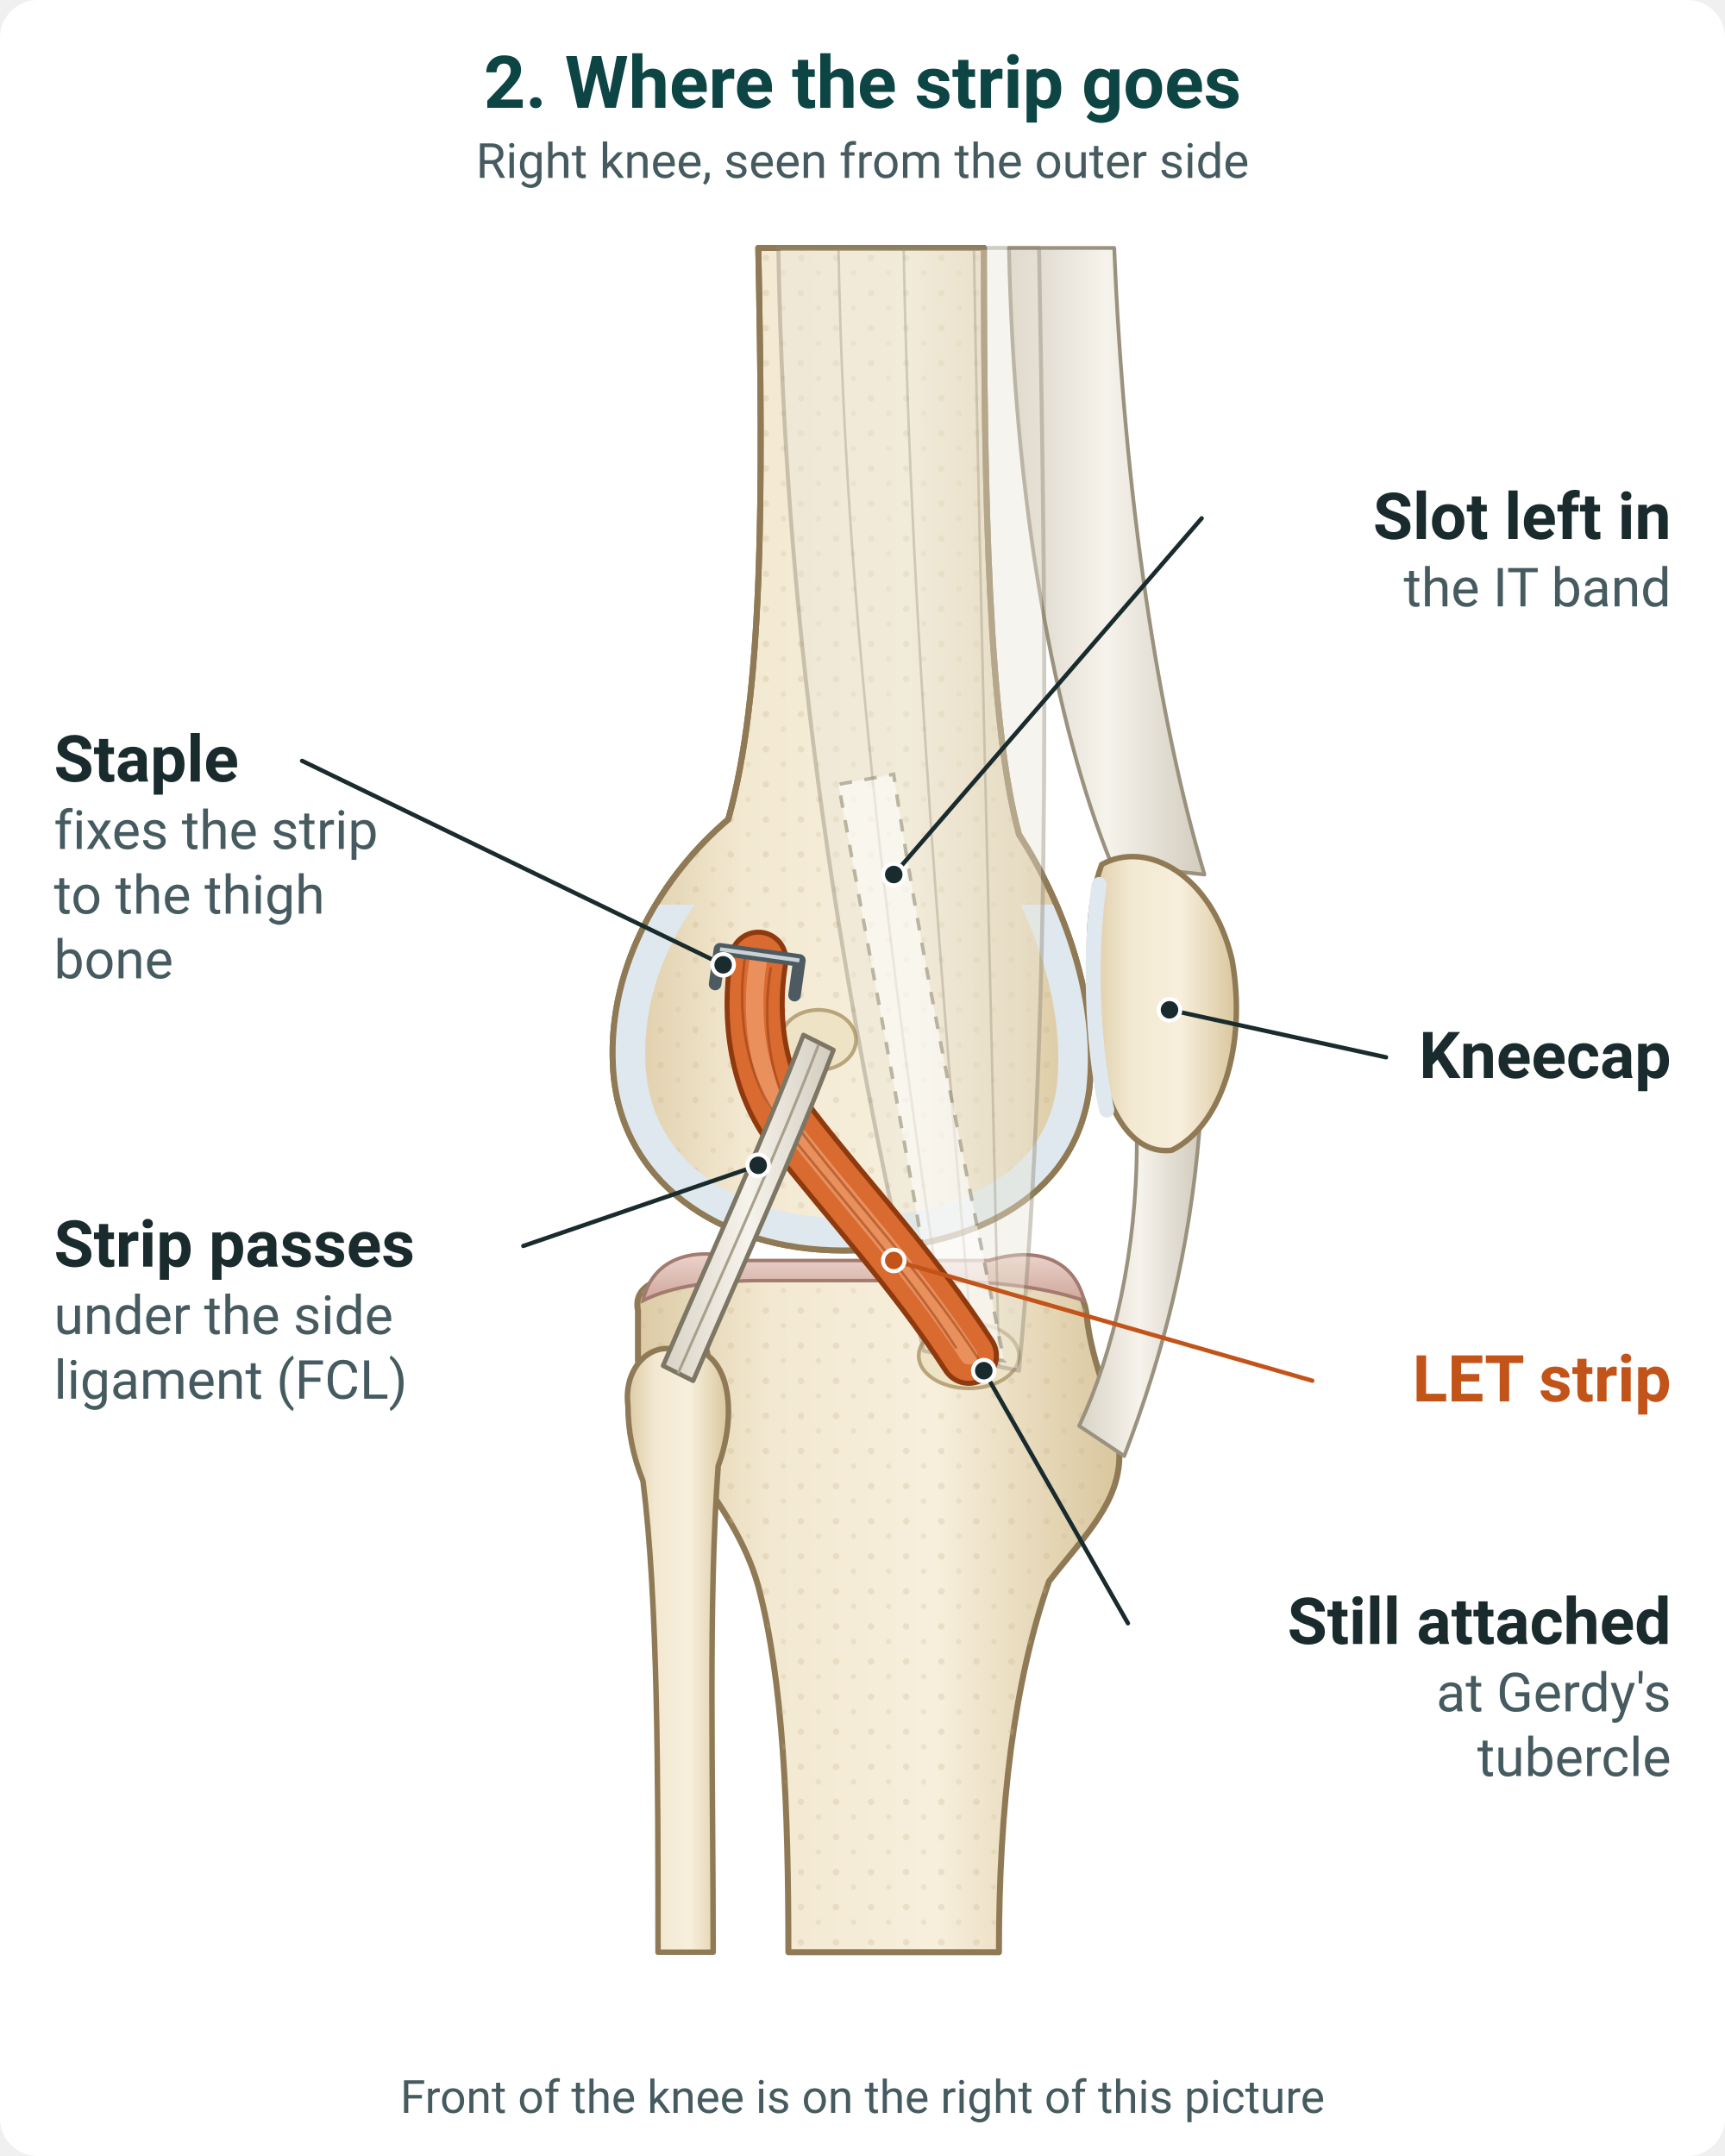
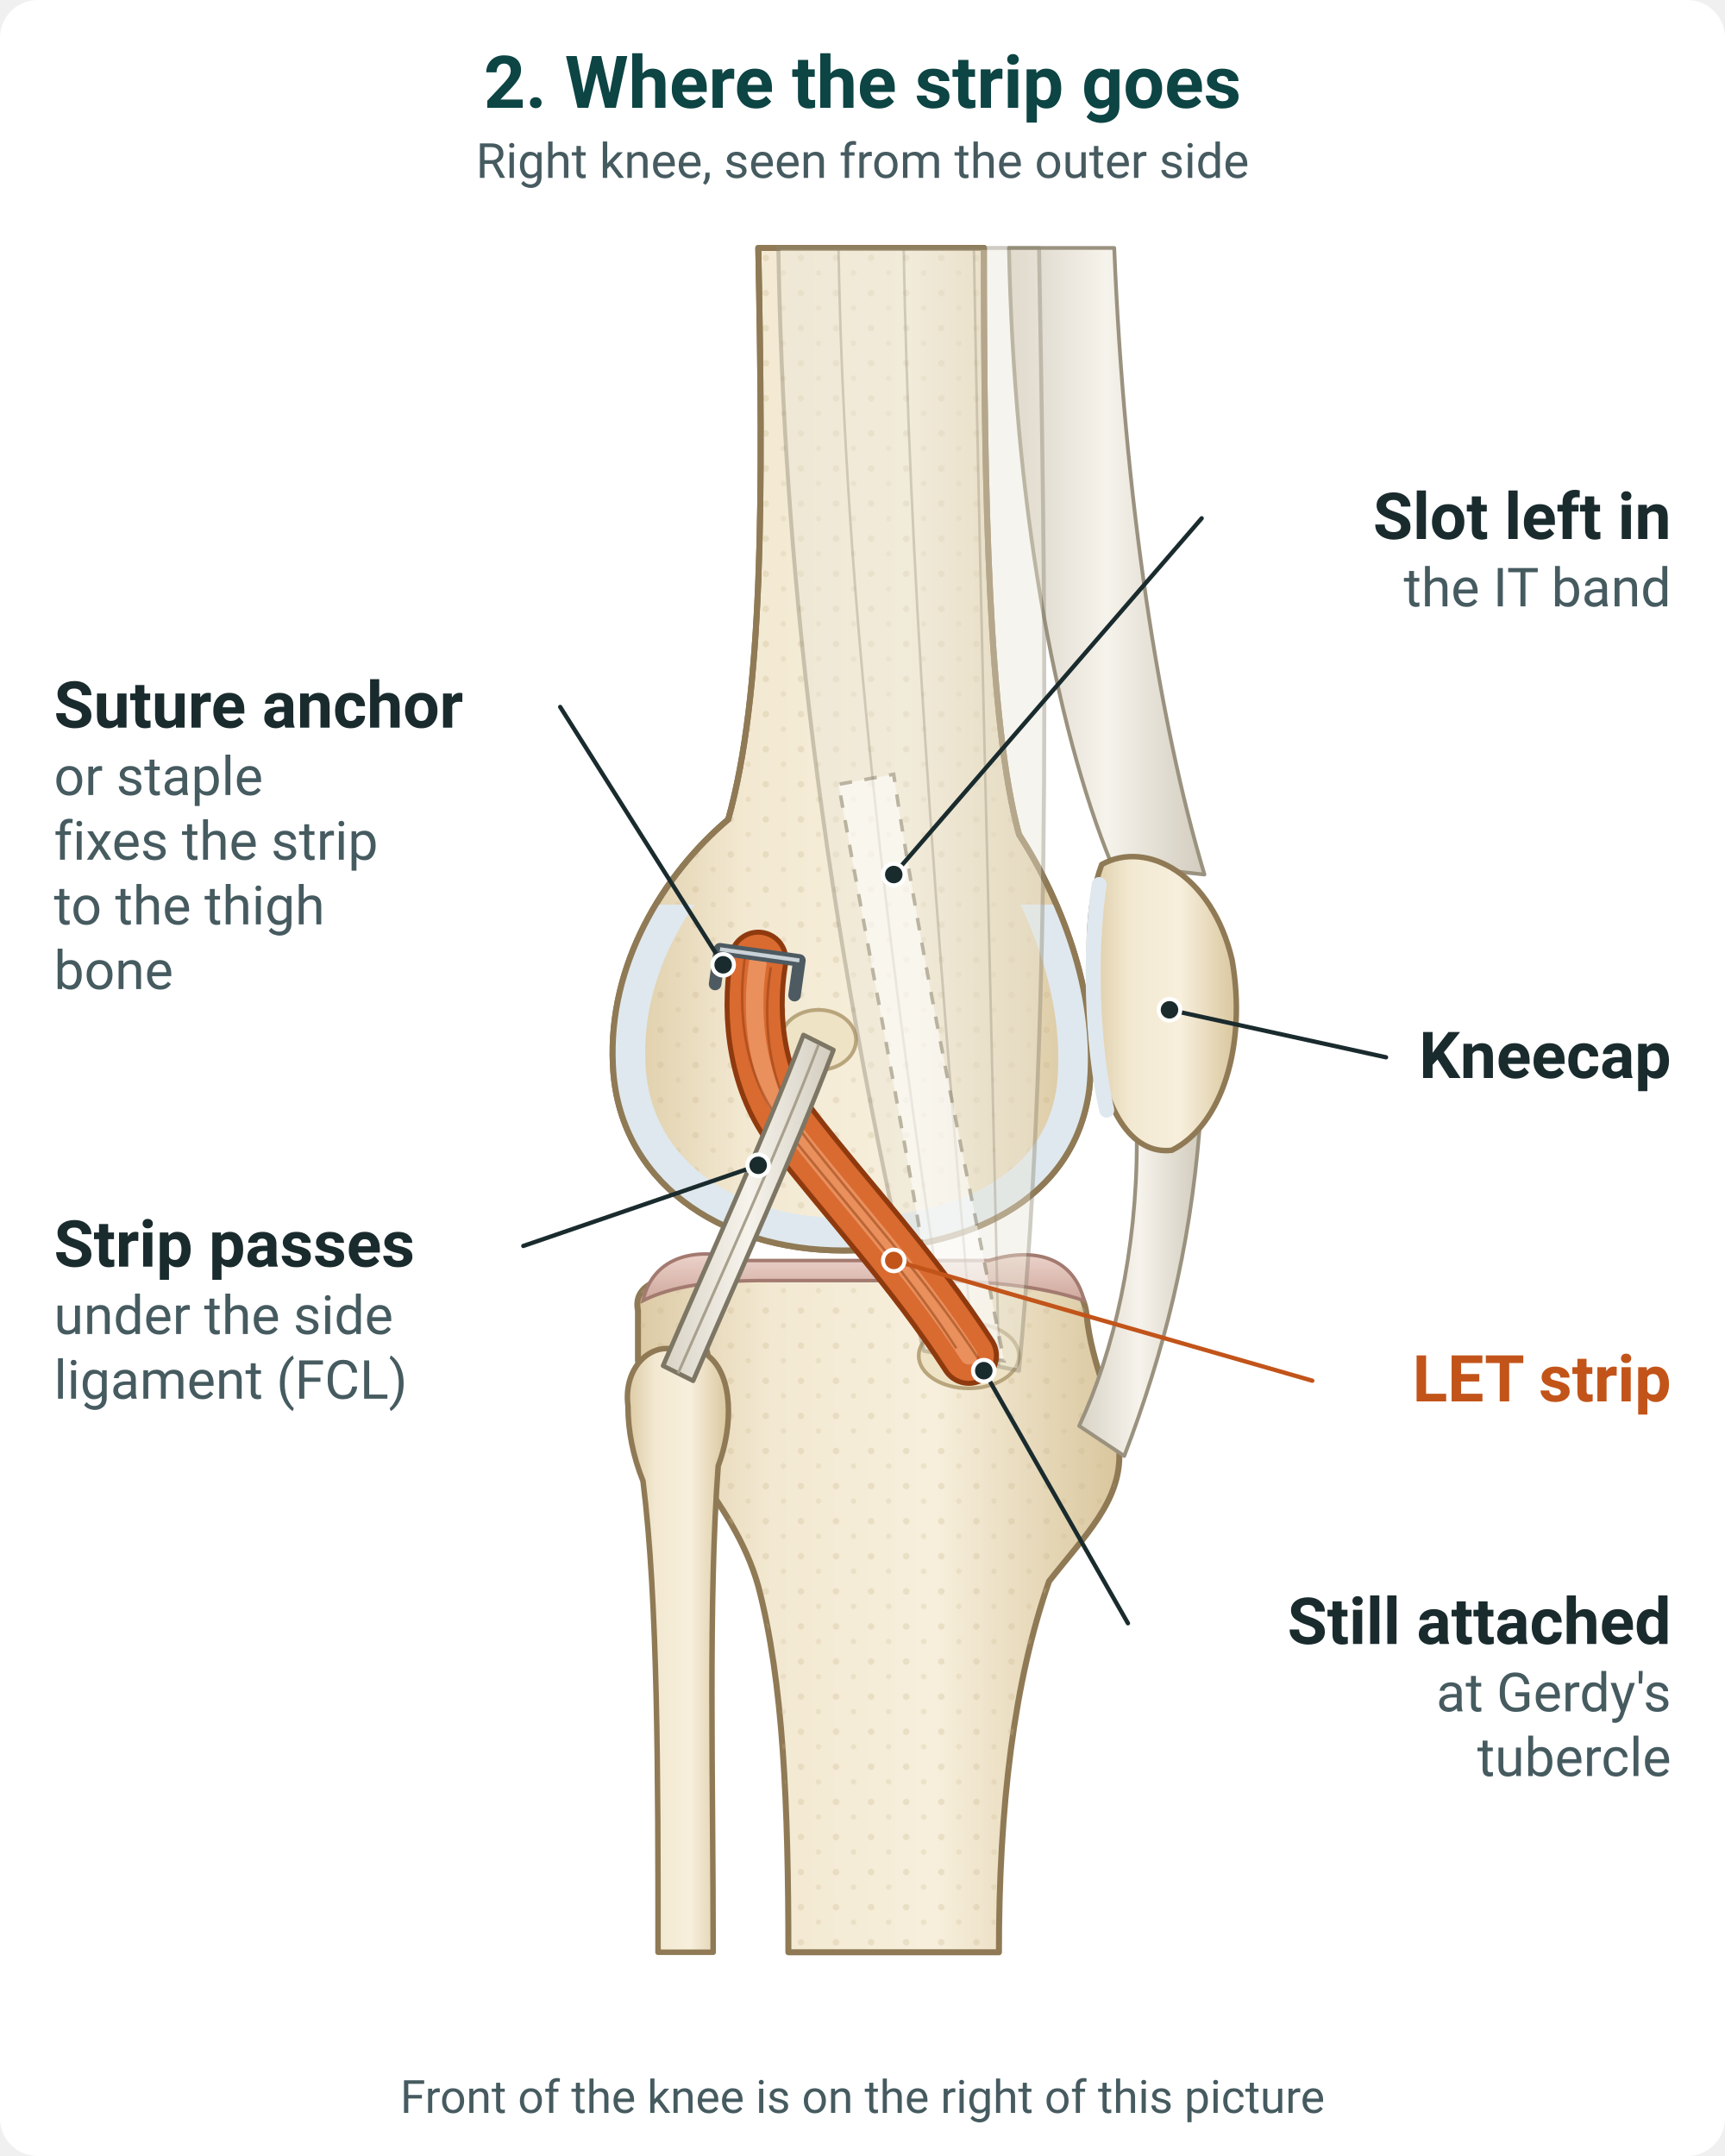
<svg xmlns="http://www.w3.org/2000/svg" viewBox="0 0 640 800" width="640" height="800" role="img" aria-labelledby="let-after-t let-after-d" font-family="-apple-system, BlinkMacSystemFont, 'Segoe UI', Roboto, 'Helvetica Neue', Arial, sans-serif">
  <defs>
    <linearGradient id="bone" x1="0" y1="0" x2="1" y2="0">
      <stop offset="0" stop-color="#dccaa4" />
      <stop offset="0.28" stop-color="#f3e9d2" />
      <stop offset="0.62" stop-color="#f7efdc" />
      <stop offset="1" stop-color="#d9c69d" />
    </linearGradient>
    <linearGradient id="boneV" x1="0" y1="0" x2="0" y2="1">
      <stop offset="0" stop-color="#f6eedb" />
      <stop offset="1" stop-color="#dfcfab" />
    </linearGradient>
    <linearGradient id="cart" x1="0" y1="0" x2="0" y2="1">
      <stop offset="0" stop-color="#f6f9fb" />
      <stop offset="1" stop-color="#d5e0e7" />
    </linearGradient>
    <linearGradient id="lig" x1="0" y1="0" x2="1" y2="0">
      <stop offset="0" stop-color="#d9d3c6" />
      <stop offset="0.5" stop-color="#f6f3ec" />
      <stop offset="1" stop-color="#d2ccbe" />
    </linearGradient>
    <linearGradient id="rust" x1="0" y1="0" x2="1" y2="0">
      <stop offset="0" stop-color="#b54a13" />
      <stop offset="0.5" stop-color="#e07a42" />
      <stop offset="1" stop-color="#b54a13" />
    </linearGradient>
    <linearGradient id="teal" x1="0" y1="0" x2="1" y2="0">
      <stop offset="0" stop-color="#125a5a" />
      <stop offset="0.5" stop-color="#3f9a98" />
      <stop offset="1" stop-color="#125a5a" />
    </linearGradient>
    <linearGradient id="indigo" x1="0" y1="0" x2="1" y2="0">
      <stop offset="0" stop-color="#43408f" />
      <stop offset="0.5" stop-color="#7b78c9" />
      <stop offset="1" stop-color="#43408f" />
    </linearGradient>
    <linearGradient id="muscle" x1="0" y1="0" x2="1" y2="0">
      <stop offset="0" stop-color="#b9645c" />
      <stop offset="0.5" stop-color="#d98d82" />
      <stop offset="1" stop-color="#b9645c" />
    </linearGradient>
    <linearGradient id="menis" x1="0" y1="0" x2="0" y2="1">
      <stop offset="0" stop-color="#ecd3cb" />
      <stop offset="1" stop-color="#cfa79c" />
    </linearGradient>
    <radialGradient id="shadow" cx="0.5" cy="0.35" r="0.75">
      <stop offset="0" stop-color="#8d7868" />
      <stop offset="1" stop-color="#5e4f45" />
    </radialGradient>
    <pattern id="spongy" width="14" height="14" patternUnits="userSpaceOnUse">
      <circle cx="3" cy="4" r="1.3" fill="#c9b58c" opacity="0.55" />
      <circle cx="10" cy="10" r="1.1" fill="#c9b58c" opacity="0.45" />
    </pattern>
  </defs>
  <rect width="640" height="800" rx="14" fill="#ffffff" />
  <text x="320.0" y="40" font-size="27" font-weight="700" fill="#0d4444" text-anchor="middle">2. Where the strip goes</text>
  <text x="320.0" y="66" font-size="18" fill="#465b60" text-anchor="middle">Right knee, seen from the outer side</text>
  <g transform="translate(60 92) scale(0.93)">
    <path d="M190 424 C188 414 198 410 214 410 L350 410 C362 410 368 416 369 426 C371 446 380 462 382 480 C383 500 368 514 354 532 C340 572 334 622 334 680 L250 680 C250 622 248 572 238 534 C228 498 196 474 190 444 Z" fill="url(#bone)" stroke="#8f7a55" stroke-width="2.4" stroke-linejoin="round" />
    <path d="M190 424 C188 414 198 410 214 410 L350 410 C362 410 368 416 369 426 C371 446 380 462 382 480 C383 500 368 514 354 532 C340 572 334 622 334 680 L250 680 C250 622 248 572 238 534 C228 498 196 474 190 444 Z" fill="url(#spongy)" opacity="0.5" />
    <path d="M238 0 C240 100 240 178 226 228 C200 250 178 286 180 326 C182 372 222 400 272 400 C322 400 364 380 370 336 C374 300 360 262 342 234 C330 190 328 100 328 0 Z" fill="url(#bone)" stroke="#8f7a55" stroke-width="2.4" stroke-linejoin="round" />
    <path d="M238 0 C240 100 240 178 226 228 C200 250 178 286 180 326 C182 372 222 400 272 400 C322 400 364 380 370 336 C374 300 360 262 342 234 C330 190 328 100 328 0 Z" fill="url(#spongy)" opacity="0.5" />
    <clipPath id="fc-after">
      <path d="M238 0 C240 100 240 178 226 228 C200 250 178 286 180 326 C182 372 222 400 272 400 C322 400 364 380 370 336 C374 300 360 262 342 234 C330 190 328 100 328 0 Z" />
    </clipPath>
    <clipPath id="fr-after">
      <rect x="150" y="262" width="260" height="160" />
    </clipPath>
    <g clip-path="url(#fr-after)">
      <path d="M238 0 C240 100 240 178 226 228 C200 250 178 286 180 326 C182 372 222 400 272 400 C322 400 364 380 370 336 C374 300 360 262 342 234 C330 190 328 100 328 0 Z" fill="none" stroke="#dfe8ee" stroke-width="26" clip-path="url(#fc-after)" />
      <path d="M238 0 C240 100 240 178 226 228 C200 250 178 286 180 326 C182 372 222 400 272 400 C322 400 364 380 370 336 C374 300 360 262 342 234 C330 190 328 100 328 0 Z" fill="none" stroke="#a9b8c2" stroke-width="1.4" transform="translate(0 0)" opacity="0" />
    </g>
    <path d="M238 0 C240 100 240 178 226 228 C200 250 178 286 180 326 C182 372 222 400 272 400 C322 400 364 380 370 336 C374 300 360 262 342 234 C330 190 328 100 328 0 Z" fill="none" stroke="#8f7a55" stroke-width="2.4" stroke-linejoin="round" />
    <ellipse cx="262" cy="316" rx="15" ry="12" fill="#efe3c6" stroke="#b9a57c" stroke-width="1.5" />
    <path d="M192 420 C196 402 214 398 232 404 L330 404 C350 398 364 404 368 420 C350 414 330 412 300 412 L240 412 C220 412 204 414 192 420 Z" fill="url(#menis)" stroke="#a37a70" stroke-width="1.4" />
    <ellipse cx="322" cy="442" rx="20" ry="13" fill="#efe3c6" stroke="#b9a57c" stroke-width="1.5" />
    <path d="M186 462 C184 446 196 436 206 440 C210 430 216 432 218 442 C228 450 228 470 222 486 C218 540 220 610 220 680 L198 680 C198 610 198 540 192 492 C188 482 186 472 186 462 Z" fill="url(#bone)" stroke="#8f7a55" stroke-width="2.2" stroke-linejoin="round" />
    <path d="M338 0 C340 100 356 190 379 246 L416 250 C398 190 384 100 380 0 Z" fill="url(#lig)" stroke="#9a927f" stroke-width="1.5" stroke-linejoin="round" />
    <path d="M389 357 C389 400 380 440 366 470 L384 482 C400 440 410 400 414 352 Z" fill="url(#lig)" stroke="#9a927f" stroke-width="1.5" stroke-linejoin="round" />
    <path d="M375 246 C393 236 419 250 427 284 C433 318 423 350 403 360 C387 362 375 344 372 312 C369 284 369 262 375 246 Z" fill="url(#bone)" stroke="#8f7a55" stroke-width="2.2" stroke-linejoin="round" />
    <path d="M374 254 C370 280 371 318 377 344" stroke="#dfe8ee" stroke-width="6" fill="none" stroke-linecap="round" />
    <path d="M246 0 C248 120 262 262 304 440 L342 448 C356 300 352 120 350 0 Z" fill="#e9e4d6" stroke="#8d8672" stroke-width="1.6" stroke-linejoin="round" opacity="0.42" />
    <path d="M270 0 C272 120 286 262 314 442" stroke="#8d8672" stroke-width="1" fill="none" opacity="0.336" />
    <path d="M296 0 C298 120 308 262 324 444" stroke="#8d8672" stroke-width="1" fill="none" opacity="0.336" />
    <path d="M324 0 C326 120 330 262 334 446" stroke="#8d8672" stroke-width="1" fill="none" opacity="0.336" />
    <path d="M310 440 C300 372 284 292 270 214 L292 210 C304 290 322 372 336 444 Z" fill="#ffffff" opacity="0.55" stroke="#8d8672" stroke-width="1.4" stroke-dasharray="5 5" />
    <path d="M322 442 C300 408 272 378 252 352 C238 334 234 308 238 284" fill="none" stroke="#8f3a0e" stroke-width="24" stroke-linecap="round" />
    <path d="M322 442 C300 408 272 378 252 352 C238 334 234 308 238 284" fill="none" stroke="#d96a30" stroke-width="20" stroke-linecap="round" />
    <path d="M322 442 C300 408 272 378 252 352 C238 334 234 308 238 284" fill="none" stroke="#f0a070" stroke-width="7" stroke-linecap="round" opacity="0.7" />
    <path d="M322 442 C300 408 272 378 252 352 C238 334 234 308 238 284" fill="none" stroke="#8f3a0e" stroke-width="1" opacity="0.5" transform="translate(-5 -3.0)" />
    <path d="M322 442 C300 408 272 378 252 352 C238 334 234 308 238 284" fill="none" stroke="#8f3a0e" stroke-width="1" opacity="0.5" transform="translate(5 3.0)" />
    <path d="M256 314 C240 356 218 404 200 446 L212 452 C230 410 252 362 268 320 Z" fill="url(#lig)" stroke="#7d7664" stroke-width="1.8" stroke-linejoin="round" />
    <path d="M262 318 C246 360 224 408 206 449" stroke="#a8a08d" stroke-width="1.1" fill="none" />
    <g transform="rotate(8 238 286)">
      <path d="M222 296 L222 282 L254 282 L254 296" fill="none" stroke="#4d5a61" stroke-width="5" stroke-linejoin="round" stroke-linecap="round" />
      <path d="M222 282 L254 282" stroke="#c9d2d7" stroke-width="1.6" />
    </g>
  </g>
-   <path d="M112.08 282.32 L268.3 358.0" stroke="#1a2b2e" stroke-width="1.6" fill="none" stroke-linecap="round" />
+   <path d="M207.84 262.32 L268.3 358.0" stroke="#1a2b2e" stroke-width="1.6" fill="none" stroke-linecap="round" />
  <circle cx="268.3" cy="358.0" r="4" fill="#1a2b2e" stroke="#ffffff" stroke-width="1.5" />
-   <text x="20" y="290" font-size="24" font-weight="700" fill="#1a2b2e" text-anchor="start">Staple</text>
-   <text x="20" y="315" font-size="20" fill="#465b60" text-anchor="start">fixes the strip</text>
-   <text x="20" y="339" font-size="20" fill="#465b60" text-anchor="start">to the thigh</text>
-   <text x="20" y="363" font-size="20" fill="#465b60" text-anchor="start">bone</text>
+   <text x="20" y="270" font-size="24" font-weight="700" fill="#1a2b2e" text-anchor="start">Suture anchor</text>
+   <text x="20" y="295" font-size="20" fill="#465b60" text-anchor="start">or staple</text>
+   <text x="20" y="319" font-size="20" fill="#465b60" text-anchor="start">fixes the strip</text>
+   <text x="20" y="343" font-size="20" fill="#465b60" text-anchor="start">to the thigh</text>
+   <text x="20" y="367" font-size="20" fill="#465b60" text-anchor="start">bone</text>
  <path d="M194.16 462.32 L281.3 432.4" stroke="#1a2b2e" stroke-width="1.6" fill="none" stroke-linecap="round" />
  <circle cx="281.3" cy="432.4" r="4" fill="#1a2b2e" stroke="#ffffff" stroke-width="1.5" />
  <text x="20" y="470" font-size="24" font-weight="700" fill="#1a2b2e" text-anchor="start">Strip passes</text>
  <text x="20" y="495" font-size="20" fill="#465b60" text-anchor="start">under the side</text>
  <text x="20" y="519" font-size="20" fill="#465b60" text-anchor="start">ligament (FCL)</text>
  <path d="M486.88 512.32 L331.6 467.7" stroke="#c2541a" stroke-width="1.6" fill="none" stroke-linecap="round" />
  <circle cx="331.6" cy="467.7" r="4" fill="#c2541a" stroke="#ffffff" stroke-width="1.5" />
  <text x="620" y="520" font-size="24" font-weight="700" fill="#c2541a" text-anchor="end">LET strip</text>
  <path d="M418.48 602.32 L365.0 508.6" stroke="#1a2b2e" stroke-width="1.6" fill="none" stroke-linecap="round" />
  <circle cx="365.0" cy="508.6" r="4" fill="#1a2b2e" stroke="#ffffff" stroke-width="1.5" />
  <text x="620" y="610" font-size="24" font-weight="700" fill="#1a2b2e" text-anchor="end">Still attached</text>
  <text x="620" y="635" font-size="20" fill="#465b60" text-anchor="end">at Gerdy's</text>
  <text x="620" y="659" font-size="20" fill="#465b60" text-anchor="end">tubercle</text>
  <path d="M445.84 192.32 L331.6 324.5" stroke="#1a2b2e" stroke-width="1.6" fill="none" stroke-linecap="round" />
  <circle cx="331.6" cy="324.5" r="4" fill="#1a2b2e" stroke="#ffffff" stroke-width="1.5" />
  <text x="620" y="200" font-size="24" font-weight="700" fill="#1a2b2e" text-anchor="end">Slot left in</text>
  <text x="620" y="225" font-size="20" fill="#465b60" text-anchor="end">the IT band</text>
  <path d="M514.24 392.32 L433.9 374.7" stroke="#1a2b2e" stroke-width="1.6" fill="none" stroke-linecap="round" />
  <circle cx="433.9" cy="374.7" r="4" fill="#1a2b2e" stroke="#ffffff" stroke-width="1.5" />
  <text x="620" y="400" font-size="24" font-weight="700" fill="#1a2b2e" text-anchor="end">Kneecap</text>
  <text x="320.0" y="784" font-size="17" fill="#465b60" text-anchor="middle">Front of the knee is on the right of this picture</text>
</svg>
